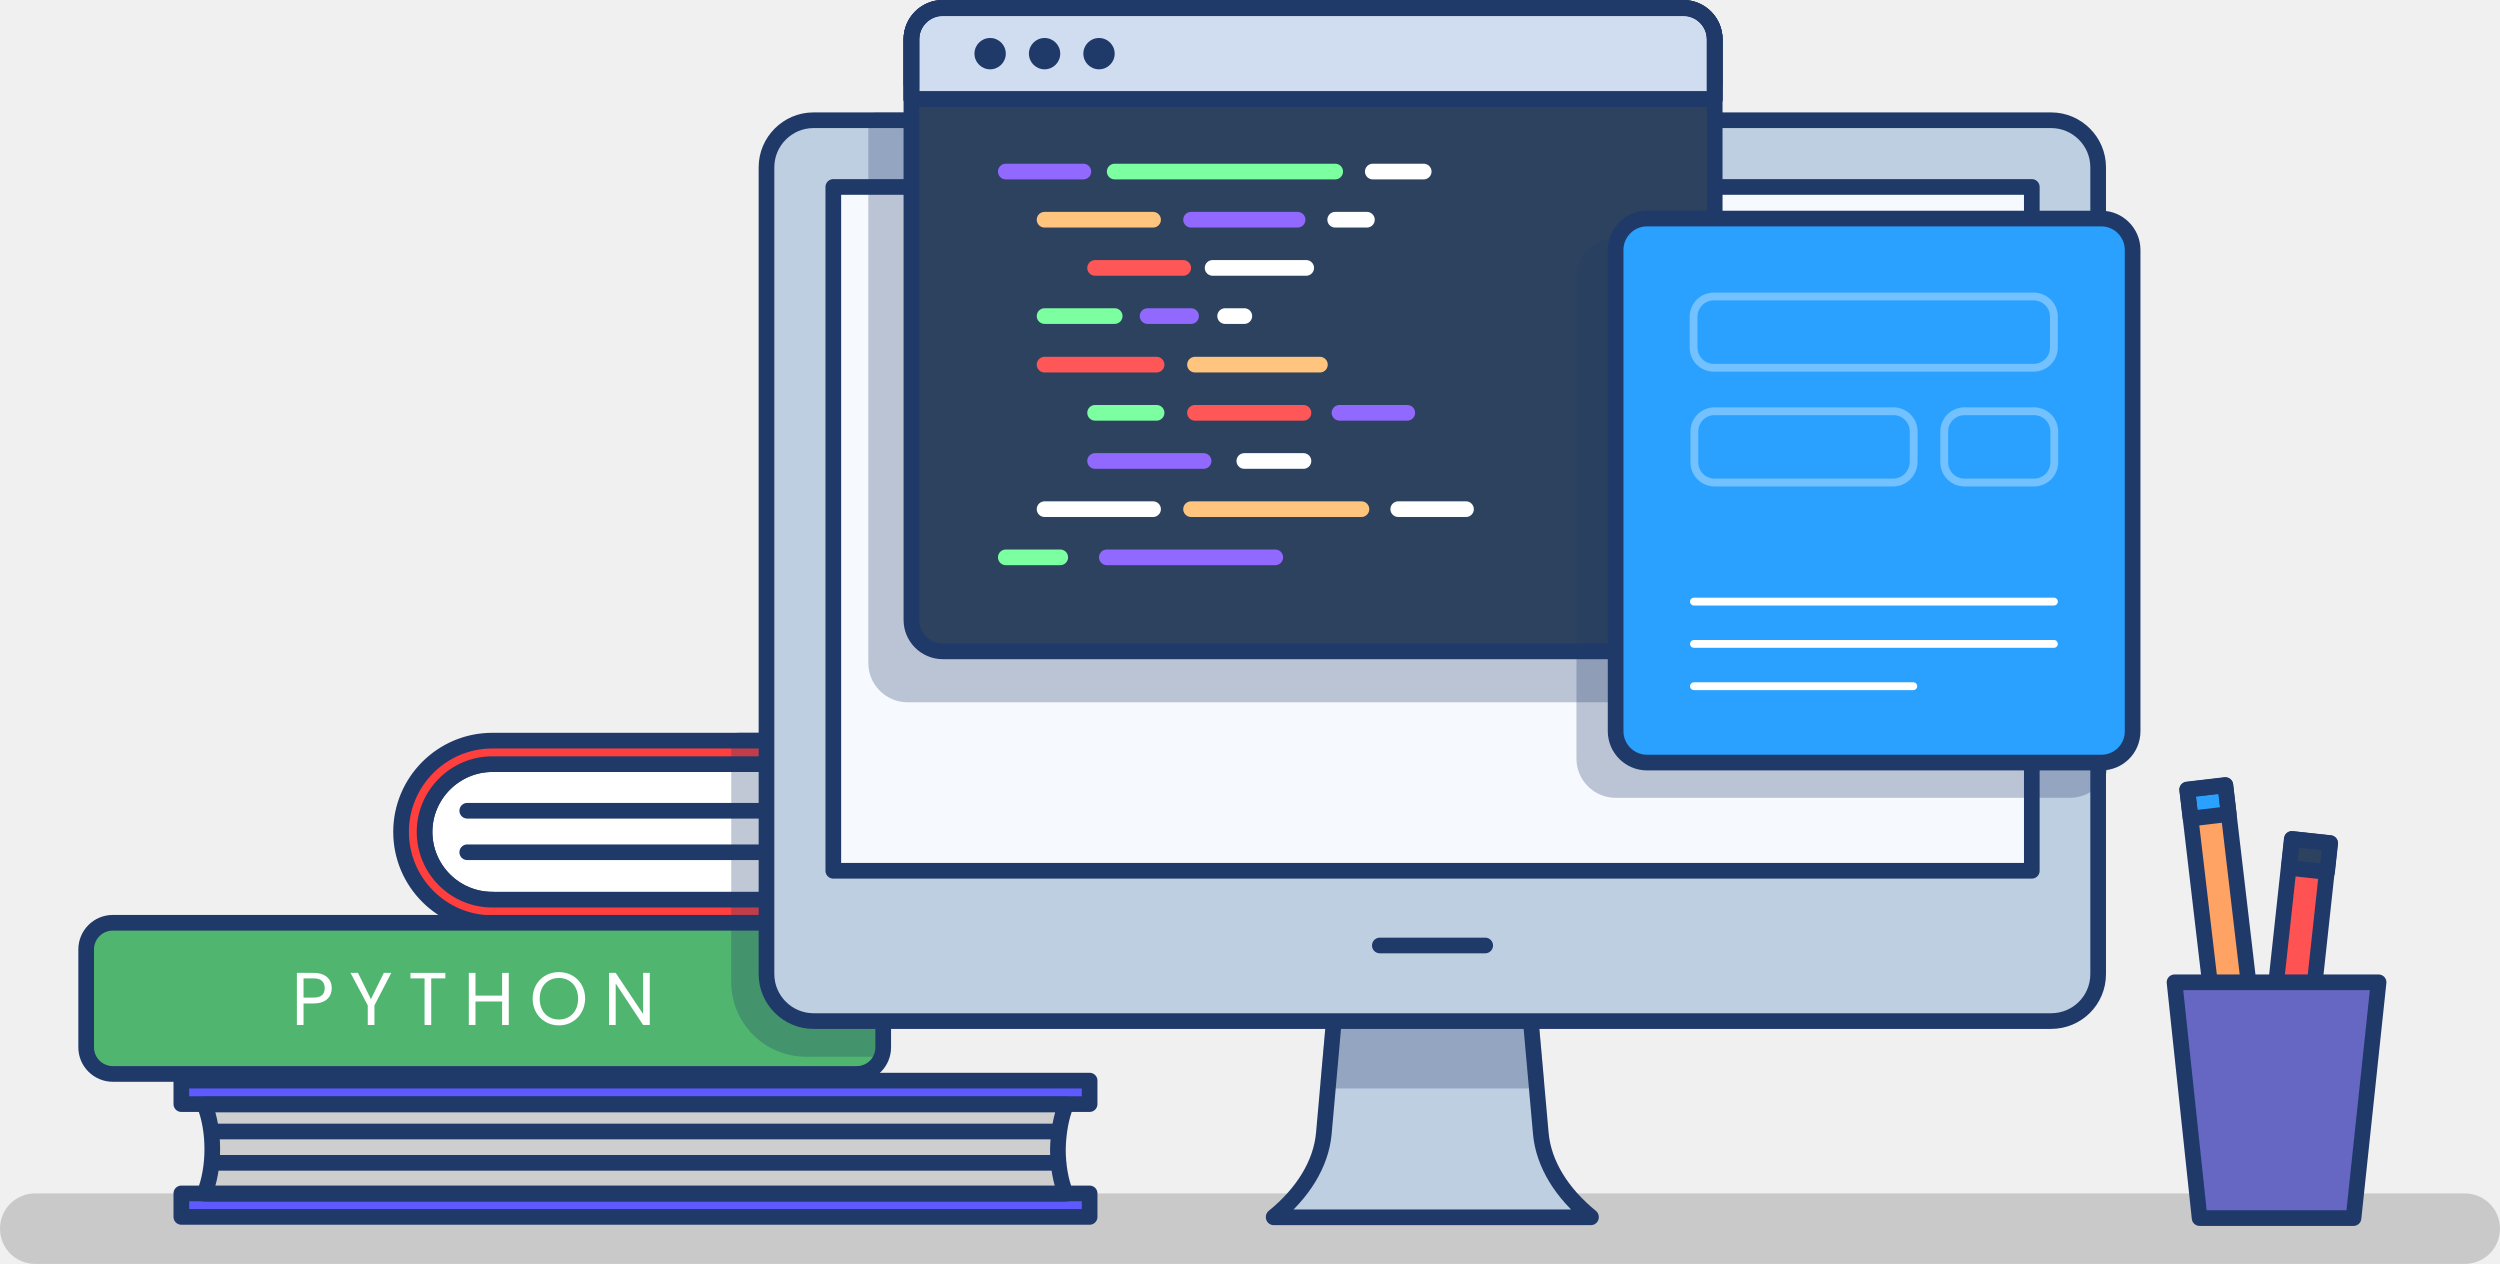
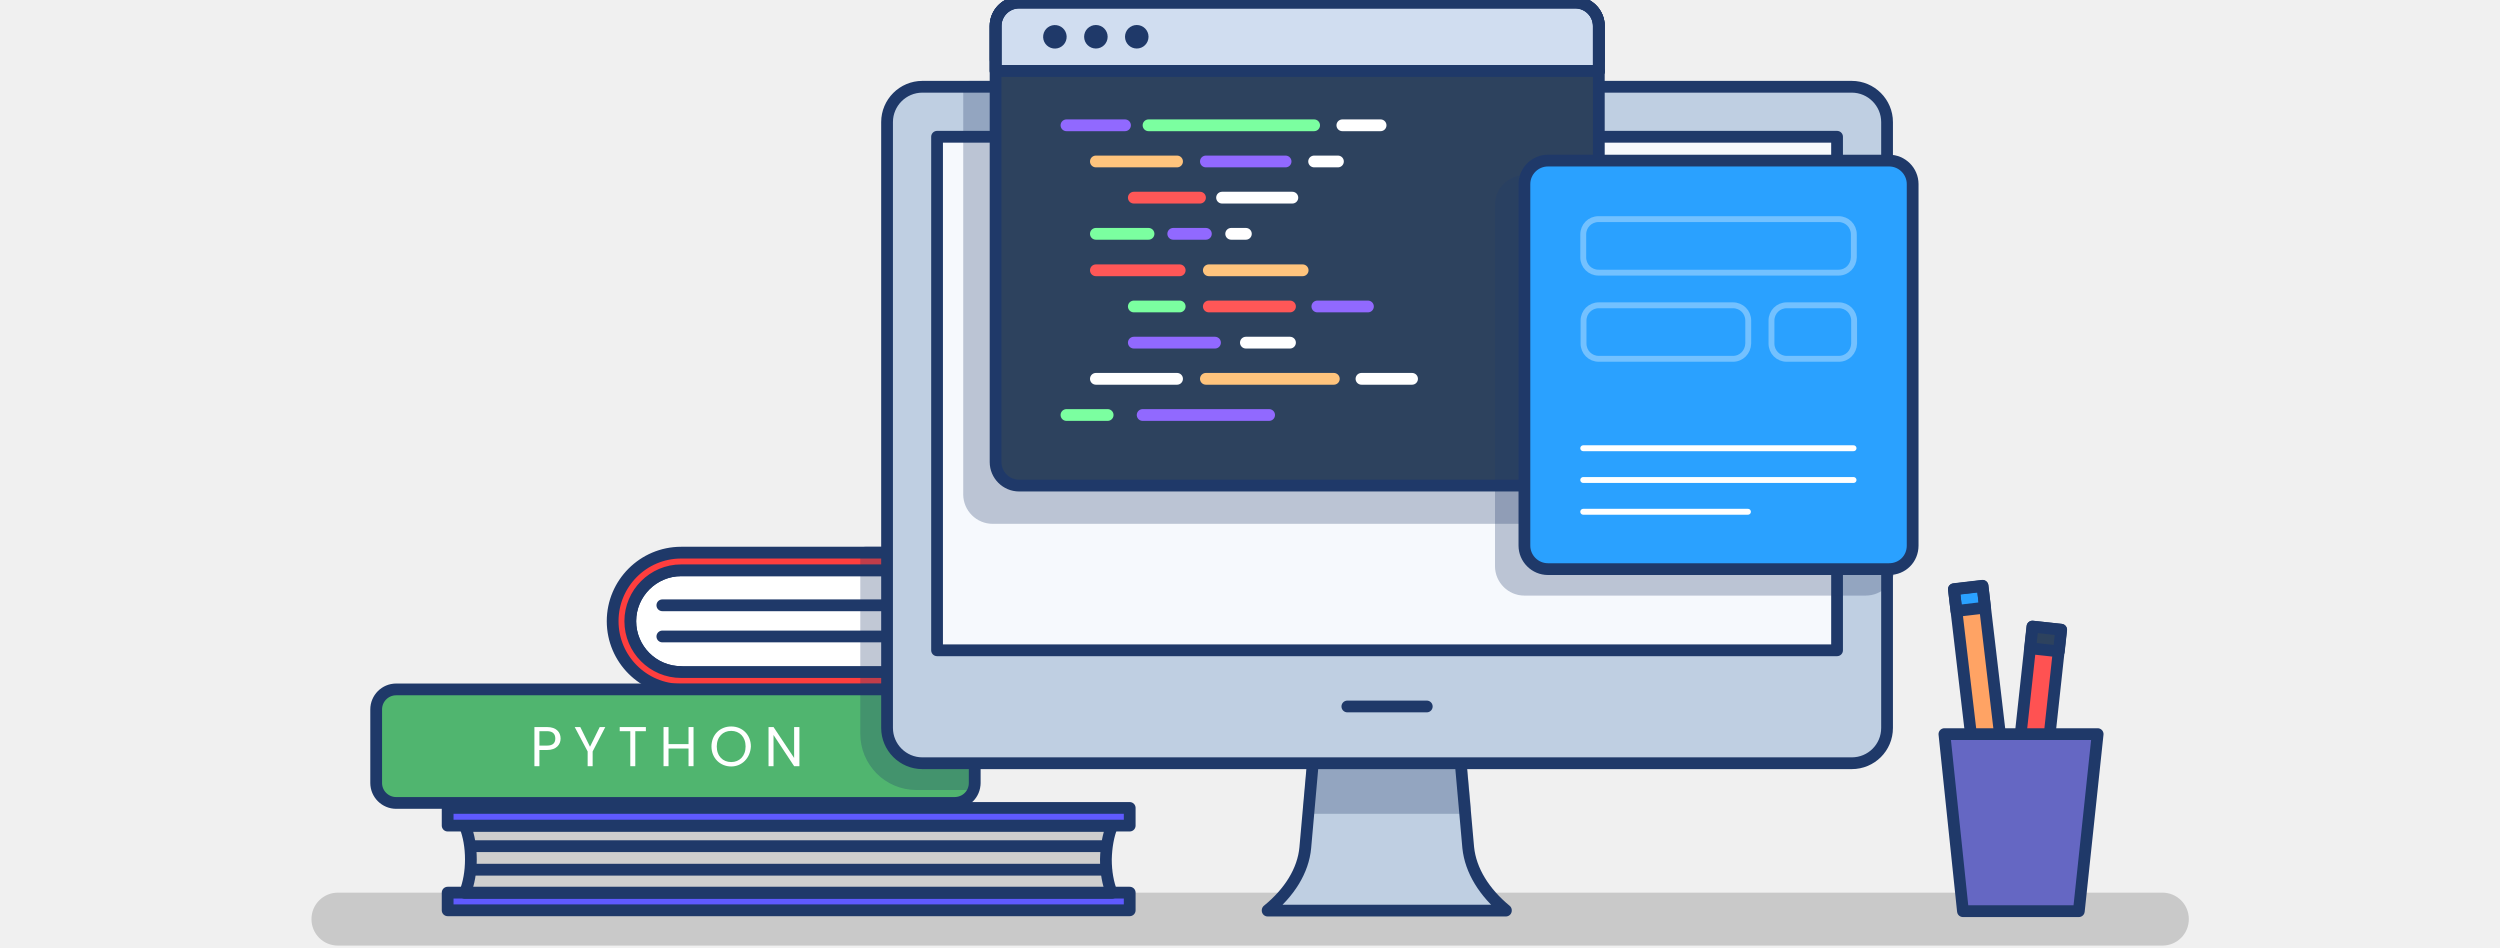
- <svg xmlns="http://www.w3.org/2000/svg" id="uuid-164c73cd-8a0d-44a6-b490-dc631ad8c176" viewBox="0 0 638.3 322.7">
-   <defs>
-     <style>.uuid-7f5d0216-965d-485c-a3b2-6ed6ce1a3950{fill:#f6f9fd;}.uuid-5a3080dc-0bd2-45cc-a1f9-65ebe342ff4c{fill:#ff5252;}.uuid-44d24337-50ec-4ad2-9a8c-292bb1cd5b96{fill:#fff;}.uuid-fc30807b-48b7-4329-89c7-67c7a54837c6{fill:#ffa364;}.uuid-54729a6c-5673-4f99-9722-5a6bc85cc954{fill:#ff3e3e;}.uuid-5e88828d-f19f-4636-850c-585965fec171{fill:#6567c3;}.uuid-b502b6d3-6c84-461b-98cd-b798869d6f9e{fill:#cecece;}.uuid-b612b5d1-c772-4ed0-8f50-ceeff7adf679{fill:#bfcfe2;}.uuid-93da3d3a-1719-46f3-877a-766e7799b9b5{fill:#c9c9c9;}.uuid-24456060-de16-4ad7-9a8f-769024ee15f4{fill:#d0ddf0;}.uuid-544a264b-b9fc-4bfc-bdd9-2892b6ba4fec,.uuid-626b5f98-b470-4e39-b71c-325fd19ab0ad{fill:#1f3969;}.uuid-632ed9ad-f180-4714-976f-27ed29b2a3b1{fill:#2aa1ff;}.uuid-066bd12f-d117-4a64-8bec-1486ef93c146{fill:#2d425e;}.uuid-44c4ea2c-aebe-4236-ae56-7d1344c9f948{fill:#5f5aff;}.uuid-a1c07b0c-8cf8-4734-8f71-94d4b380c5f8{fill:#50b56f;}.uuid-0f2341ff-6be5-4df2-b1f1-d7023d4624e9,.uuid-594a2624-591e-4576-a26a-bdfe956238db{stroke-width:2px;}.uuid-0f2341ff-6be5-4df2-b1f1-d7023d4624e9,.uuid-594a2624-591e-4576-a26a-bdfe956238db,.uuid-ddd57b32-fc8b-4ce3-8ca0-cc1c6b32322c,.uuid-8a085180-663b-4c36-b22e-22d3215be660,.uuid-e6f8d6da-d1d7-4a42-af7f-0cda05ed9ad4,.uuid-c28783b8-0379-4a5f-a100-d414839141d4,.uuid-af57dcac-a855-4573-b9e3-9bb835b77792,.uuid-0e11a5f8-4420-4b29-9a2d-ef592bb3909e,.uuid-64609fbb-3fac-4702-a26e-ff0832db8b0d,.uuid-23b3a987-96e1-4889-abde-82d1268e8386{fill:none;}.uuid-0f2341ff-6be5-4df2-b1f1-d7023d4624e9,.uuid-594a2624-591e-4576-a26a-bdfe956238db,.uuid-ddd57b32-fc8b-4ce3-8ca0-cc1c6b32322c,.uuid-8a085180-663b-4c36-b22e-22d3215be660,.uuid-e6f8d6da-d1d7-4a42-af7f-0cda05ed9ad4,.uuid-c28783b8-0379-4a5f-a100-d414839141d4,.uuid-af57dcac-a855-4573-b9e3-9bb835b77792,.uuid-0e11a5f8-4420-4b29-9a2d-ef592bb3909e,.uuid-64609fbb-3fac-4702-a26e-ff0832db8b0d,.uuid-23b3a987-96e1-4889-abde-82d1268e8386,.uuid-626b5f98-b470-4e39-b71c-325fd19ab0ad{stroke-linecap:round;stroke-linejoin:round;}.uuid-0f2341ff-6be5-4df2-b1f1-d7023d4624e9,.uuid-594a2624-591e-4576-a26a-bdfe956238db,.uuid-e6f8d6da-d1d7-4a42-af7f-0cda05ed9ad4{stroke:#fff;}.uuid-0f2341ff-6be5-4df2-b1f1-d7023d4624e9,.uuid-626b5f98-b470-4e39-b71c-325fd19ab0ad{isolation:isolate;}.uuid-0f2341ff-6be5-4df2-b1f1-d7023d4624e9,.uuid-e86ff662-d45e-410b-8d2f-3fef1b8854c1{opacity:.34;}.uuid-ddd57b32-fc8b-4ce3-8ca0-cc1c6b32322c{stroke:#ffc47d;}.uuid-ddd57b32-fc8b-4ce3-8ca0-cc1c6b32322c,.uuid-8a085180-663b-4c36-b22e-22d3215be660,.uuid-e6f8d6da-d1d7-4a42-af7f-0cda05ed9ad4,.uuid-af57dcac-a855-4573-b9e3-9bb835b77792,.uuid-0e11a5f8-4420-4b29-9a2d-ef592bb3909e,.uuid-64609fbb-3fac-4702-a26e-ff0832db8b0d,.uuid-626b5f98-b470-4e39-b71c-325fd19ab0ad{stroke-width:4px;}.uuid-8a085180-663b-4c36-b22e-22d3215be660{stroke:#ff5757;}.uuid-c28783b8-0379-4a5f-a100-d414839141d4{stroke-width:4px;}.uuid-c28783b8-0379-4a5f-a100-d414839141d4,.uuid-af57dcac-a855-4573-b9e3-9bb835b77792,.uuid-23b3a987-96e1-4889-abde-82d1268e8386,.uuid-626b5f98-b470-4e39-b71c-325fd19ab0ad{stroke:#1f3969;}.uuid-0e11a5f8-4420-4b29-9a2d-ef592bb3909e{stroke:#7bffa0;}.uuid-64609fbb-3fac-4702-a26e-ff0832db8b0d{stroke:#9169ff;}.uuid-23b3a987-96e1-4889-abde-82d1268e8386{stroke-width:4px;}.uuid-626b5f98-b470-4e39-b71c-325fd19ab0ad{opacity:.28;}</style>
-   </defs>
-   <path class="uuid-93da3d3a-1719-46f3-877a-766e7799b9b5" d="M629.3,322.7H9c-5,0-9-4-9-9H0c0-5,4-9,9-9H629.3c5,0,9,4,9,9h0c0,5-4,9-9,9Z" />
+ <svg xmlns="http://www.w3.org/2000/svg" version="1.1" id="uuid-164c73cd-8a0d-44a6-b490-dc631ad8c176" x="0px" y="0px" viewBox="0 0 850 322" style="enable-background:new 0 0 850 322;" xml:space="preserve">
+   <style type="text/css">
+ 	.st0{fill:#C9C9C9;}
+ 	.st1{fill:#CECECE;}
+ 	.st2{fill:#FFFFFF;}
+ 	.st3{fill:none;stroke:#1F3969;stroke-width:4;stroke-linecap:round;stroke-linejoin:round;}
+ 	.st4{fill:#FF3E3E;}
+ 	
+ 		.st5{opacity:0.28;fill:#1F3969;stroke:#1F3969;stroke-width:4;stroke-linecap:round;stroke-linejoin:round;enable-background:new    ;}
+ 	.st6{fill:#50B56F;}
+ 	.st7{fill:#5F5AFF;}
+ 	.st8{fill:#F6F9FD;}
+ 	.st9{fill:#BFCFE2;}
+ 	.st10{fill:#2D425E;}
+ 	.st11{fill:#D0DDF0;}
+ 	.st12{fill:#2AA1FF;}
+ 	
+ 		.st13{opacity:0.34;fill:none;stroke:#FFFFFF;stroke-width:2;stroke-linecap:round;stroke-linejoin:round;enable-background:new    ;}
+ 	.st14{opacity:0.34;}
+ 	.st15{fill:none;stroke:#FFFFFF;stroke-width:2;stroke-linecap:round;stroke-linejoin:round;}
+ 	.st16{fill:#1F3969;}
+ 	.st17{fill:none;stroke:#FFFFFF;stroke-width:4;stroke-linecap:round;stroke-linejoin:round;}
+ 	.st18{fill:none;stroke:#7BFFA0;stroke-width:4;stroke-linecap:round;stroke-linejoin:round;}
+ 	.st19{fill:none;stroke:#9169FF;stroke-width:4;stroke-linecap:round;stroke-linejoin:round;}
+ 	.st20{fill:none;stroke:#FFC47D;stroke-width:4;stroke-linecap:round;stroke-linejoin:round;}
+ 	.st21{fill:none;stroke:#FF5757;stroke-width:4;stroke-linecap:round;stroke-linejoin:round;}
+ 	.st22{fill:#FFA364;}
+ 	.st23{fill:#FF5252;}
+ 	.st24{fill:#6567C3;}
+ </style>
+   <path class="st0" d="M735.2,321.5H114.9c-5,0-9-4-9-9l0,0c0-5,4-9,9-9h620.3c5,0,9,4,9,9l0,0C744.2,317.5,740.2,321.5,735.2,321.5z" />
  <g>
    <g>
-       <path class="uuid-b502b6d3-6c84-461b-98cd-b798869d6f9e" d="M125.7,229.7c-9.6,0-17.3-7.8-17.3-17.3s7.8-17.3,17.3-17.3h98v34.7H125.7v-.1Z" />
-       <path class="uuid-44d24337-50ec-4ad2-9a8c-292bb1cd5b96" d="M229.4,235.7H125.7c-12.9,0-23.3-10.5-23.3-23.3h0c0-12.9,10.5-23.3,23.3-23.3h103.7v46.6h0Z" />
-       <line class="uuid-af57dcac-a855-4573-b9e3-9bb835b77792" x1="119.3" y1="207" x2="223.7" y2="207" />
-       <line class="uuid-af57dcac-a855-4573-b9e3-9bb835b77792" x1="119.3" y1="217.6" x2="223.7" y2="217.6" />
-       <path class="uuid-af57dcac-a855-4573-b9e3-9bb835b77792" d="M125.7,229.7c-9.6,0-17.3-7.8-17.3-17.3s7.8-17.3,17.3-17.3h98v34.7H125.7v-.1Z" />
-       <path class="uuid-54729a6c-5673-4f99-9722-5a6bc85cc954" d="M125.7,229.7c-9.6,0-17.3-7.8-17.3-17.3s7.8-17.3,17.3-17.3h99.7l4-6H125.7c-12.9,0-23.3,10.5-23.3,23.3h0c0,12.9,10.5,23.3,23.3,23.3h103.7l-4-6H125.7Z" />
-       <path class="uuid-af57dcac-a855-4573-b9e3-9bb835b77792" d="M125.7,229.7c-9.6,0-17.3-7.8-17.3-17.3s7.8-17.3,17.3-17.3h99.7l4-6H125.7c-12.9,0-23.3,10.5-23.3,23.3h0c0,12.9,10.5,23.3,23.3,23.3h103.7l-4-6H125.7Z" />
-       <rect class="uuid-626b5f98-b470-4e39-b71c-325fd19ab0ad" x="188.7" y="189" width="18.4" height="46.7" />
+       <path class="st1" d="M231.6,228.5c-9.6,0-17.3-7.8-17.3-17.3s7.8-17.3,17.3-17.3h98v34.7h-98V228.5L231.6,228.5z" />
+       <path class="st2" d="M335.2,234.5H231.6c-12.9,0-23.3-10.5-23.3-23.3l0,0c0-12.9,10.5-23.3,23.3-23.3h103.7V234.5L335.2,234.5    L335.2,234.5z" />
+       <line class="st3" x1="225.2" y1="205.8" x2="329.5" y2="205.8" />
+       <line class="st3" x1="225.2" y1="216.4" x2="329.5" y2="216.4" />
+       <path class="st3" d="M231.6,228.5c-9.6,0-17.3-7.8-17.3-17.3s7.8-17.3,17.3-17.3h98v34.7h-98V228.5L231.6,228.5z" />
+       <path class="st4" d="M231.6,228.5c-9.6,0-17.3-7.8-17.3-17.3s7.8-17.3,17.3-17.3h99.7l4-6H231.6c-12.9,0-23.3,10.5-23.3,23.3l0,0    c0,12.9,10.5,23.3,23.3,23.3h103.7l-4-6H231.6z" />
+       <path class="st3" d="M231.6,228.5c-9.6,0-17.3-7.8-17.3-17.3s7.8-17.3,17.3-17.3h99.7l4-6H231.6c-12.9,0-23.3,10.5-23.3,23.3l0,0    c0,12.9,10.5,23.3,23.3,23.3h103.7l-4-6H231.6z" />
+       <rect x="294.5" y="187.8" class="st5" width="18.4" height="46.7" />
    </g>
    <g>
-       <path class="uuid-a1c07b0c-8cf8-4734-8f71-94d4b380c5f8" d="M218.7,274.2H28.8c-3.7,0-6.8-3-6.8-6.8v-25c0-3.7,3-6.8,6.8-6.8H218.7c3.7,0,6.8,3,6.8,6.8v25c0,3.8-3,6.8-6.8,6.8Z" />
+       <path class="st6" d="M324.5,273H134.7c-3.7,0-6.8-3-6.8-6.8v-25c0-3.7,3-6.8,6.8-6.8h189.9c3.7,0,6.8,3,6.8,6.8v25    C331.4,270,328.4,273,324.5,273z" />
      <g>
-         <path class="uuid-44d24337-50ec-4ad2-9a8c-292bb1cd5b96" d="M80.1,256.2h-2.6v5.5h-1.7v-13.3h4.3c3.1,0,4.6,1.7,4.6,3.9,0,2-1.3,3.9-4.6,3.9Zm0-1.5c2,0,2.8-.9,2.8-2.4s-.8-2.5-2.8-2.5h-2.6v4.9h2.6Z" />
-         <path class="uuid-44d24337-50ec-4ad2-9a8c-292bb1cd5b96" d="M89.5,248.4h1.9l3.3,6.7,3.3-6.7h1.9l-4.3,8.3v5h-1.7v-5l-4.4-8.3Z" />
-         <path class="uuid-44d24337-50ec-4ad2-9a8c-292bb1cd5b96" d="M104.7,248.4h9v1.4h-3.6v11.9h-1.7v-11.9h-3.6v-1.4h-.1Z" />
-         <path class="uuid-44d24337-50ec-4ad2-9a8c-292bb1cd5b96" d="M128.2,255.7h-6.8v6h-1.7v-13.3h1.7v5.8h6.8v-5.8h1.7v13.3h-1.7v-6Z" />
-         <path class="uuid-44d24337-50ec-4ad2-9a8c-292bb1cd5b96" d="M142.7,261.8c-3.7,0-6.7-2.8-6.7-6.8s2.9-6.8,6.7-6.8,6.7,2.8,6.7,6.8c-.1,4-3,6.8-6.7,6.8Zm0-1.5c2.8,0,4.9-2,4.9-5.3s-2.1-5.3-4.9-5.3-4.9,2-4.9,5.3,2.1,5.3,4.9,5.3Z" />
-         <path class="uuid-44d24337-50ec-4ad2-9a8c-292bb1cd5b96" d="M165.9,248.4v13.3h-1.7l-7-10.6v10.6h-1.7v-13.3h1.7l7,10.5v-10.5h1.7Z" />
+         <path class="st2" d="M186,255h-2.6v5.5h-1.7v-13.3h4.3c3.1,0,4.6,1.7,4.6,3.9C190.6,253.1,189.2,255,186,255z M186,253.5     c2,0,2.8-0.9,2.8-2.4s-0.8-2.5-2.8-2.5h-2.6v4.9H186z" />
+         <path class="st2" d="M195.4,247.2h1.9l3.3,6.7l3.3-6.7h1.9l-4.3,8.3v5h-1.7v-5L195.4,247.2L195.4,247.2z" />
+         <path class="st2" d="M210.6,247.2h9v1.4H216v11.9h-1.7v-11.9h-3.6v-1.4C210.7,247.2,210.6,247.2,210.6,247.2z" />
+         <path class="st2" d="M234.1,254.5h-6.8v6h-1.7v-13.3h1.7v5.8h6.8v-5.8h1.7v13.3h-1.7V254.5L234.1,254.5z" />
+         <path class="st2" d="M248.6,260.6c-3.7,0-6.7-2.8-6.7-6.8c0-4,2.9-6.8,6.7-6.8s6.7,2.8,6.7,6.8     C255.1,257.8,252.2,260.6,248.6,260.6z M248.6,259.1c2.8,0,4.9-2,4.9-5.3c0-3.3-2.1-5.3-4.9-5.3s-4.9,2-4.9,5.3     C243.7,257.1,245.8,259.1,248.6,259.1z" />
+         <path class="st2" d="M271.8,247.2v13.3H270l-7-10.6v10.6h-1.7v-13.3h1.7l7,10.5v-10.5L271.8,247.2L271.8,247.2z" />
      </g>
-       <path class="uuid-af57dcac-a855-4573-b9e3-9bb835b77792" d="M218.7,274.2H28.8c-3.7,0-6.8-3-6.8-6.8v-25c0-3.7,3-6.8,6.8-6.8H218.7c3.7,0,6.8,3,6.8,6.8v25c0,3.8-3,6.8-6.8,6.8Z" />
+       <path class="st3" d="M324.5,273H134.7c-3.7,0-6.8-3-6.8-6.8v-25c0-3.7,3-6.8,6.8-6.8h189.9c3.7,0,6.8,3,6.8,6.8v25    C331.4,270,328.4,273,324.5,273z" />
    </g>
-     <path class="uuid-626b5f98-b470-4e39-b71c-325fd19ab0ad" d="M218.7,235.7h-30v15c0,9.4,7.6,17.1,17.1,17.1h19.7v-25.3c0-3.8-3-6.8-6.8-6.8Z" />
-     <path class="uuid-b502b6d3-6c84-461b-98cd-b798869d6f9e" d="M272.2,282H52.2c1.3,3.2,2,7.2,2,11.4s-.7,8.1-2,11.4h219.9c-1.3-3.2-2-7.2-2-11.4,.1-4.3,.8-8.2,2.1-11.4Z" />
-     <rect class="uuid-44c4ea2c-aebe-4236-ae56-7d1344c9f948" x="46.3" y="275.9" width="231.9" height="6" />
-     <rect class="uuid-af57dcac-a855-4573-b9e3-9bb835b77792" x="46.3" y="275.9" width="231.9" height="6" />
-     <rect class="uuid-7f5d0216-965d-485c-a3b2-6ed6ce1a3950" x="46.3" y="304.7" width="231.9" height="6" />
-     <rect class="uuid-44c4ea2c-aebe-4236-ae56-7d1344c9f948" x="46.3" y="304.7" width="231.9" height="6" />
-     <rect class="uuid-af57dcac-a855-4573-b9e3-9bb835b77792" x="46.3" y="304.7" width="231.9" height="6" />
-     <path class="uuid-b612b5d1-c772-4ed0-8f50-ceeff7adf679" d="M393.4,289.4l-3-33.7h-49.4l-3,33.7c-.7,7.8-5.4,15.3-12.8,21.3v.1h81v-.1c-7.4-6-12.1-13.5-12.8-21.3Z" />
-     <polygon class="uuid-626b5f98-b470-4e39-b71c-325fd19ab0ad" points="341 255.7 339.2 275.9 392.2 275.9 390.4 255.7 341 255.7" />
-     <path class="uuid-af57dcac-a855-4573-b9e3-9bb835b77792" d="M393.4,289.4l-3-33.7h-49.4l-3,33.7c-.7,7.8-5.4,15.3-12.8,21.3v.1h81v-.1c-7.4-6-12.1-13.5-12.8-21.3Z" />
-     <path class="uuid-44d24337-50ec-4ad2-9a8c-292bb1cd5b96" d="M523.7,260.7H207.7c-6.6,0-12-5.4-12-12V42.7c0-6.6,5.4-12,12-12h316c6.6,0,12,5.4,12,12V248.7c0,6.7-5.4,12-12,12Z" />
-     <path class="uuid-b612b5d1-c772-4ed0-8f50-ceeff7adf679" d="M523.7,260.7H207.7c-6.6,0-12-5.4-12-12V42.7c0-6.6,5.4-12,12-12h316c6.6,0,12,5.4,12,12V248.7c0,6.7-5.4,12-12,12Z" />
-     <path class="uuid-af57dcac-a855-4573-b9e3-9bb835b77792" d="M523.7,260.7H207.7c-6.6,0-12-5.4-12-12V42.7c0-6.6,5.4-12,12-12h316c6.6,0,12,5.4,12,12V248.7c0,6.7-5.4,12-12,12Z" />
-     <rect class="uuid-7f5d0216-965d-485c-a3b2-6ed6ce1a3950" x="212.76" y="47.73" width="306" height="174.6" />
-     <path class="uuid-626b5f98-b470-4e39-b71c-325fd19ab0ad" d="M223.7,30.7V169.3c0,4.4,3.6,8,8,8h189.1c4.4,0,8-3.6,8-8V30.7H223.7Z" />
-     <rect class="uuid-af57dcac-a855-4573-b9e3-9bb835b77792" x="212.76" y="47.73" width="306" height="174.6" />
-     <line class="uuid-af57dcac-a855-4573-b9e3-9bb835b77792" x1="352.3" y1="241.4" x2="379.2" y2="241.4" />
-     <path class="uuid-066bd12f-d117-4a64-8bec-1486ef93c146" d="M429.8,166.3H240.7c-4.4,0-8-3.6-8-8V10.1c0-4.4,3.6-8,8-8h189.1c4.4,0,8,3.6,8,8V158.4c0,4.4-3.6,7.9-8,7.9Z" />
-     <path class="uuid-af57dcac-a855-4573-b9e3-9bb835b77792" d="M437.8,21.5H232.7V10c0-4.4,3.6-8,8-8h189.1c4.4,0,8,3.6,8,8v11.5Z" />
-     <path class="uuid-24456060-de16-4ad7-9a8f-769024ee15f4" d="M437.8,25.3H232.7V10c0-4.4,3.6-8,8-8h189.1c4.4,0,8,3.6,8,8v15.3Z" />
-     <path class="uuid-af57dcac-a855-4573-b9e3-9bb835b77792" d="M437.8,25.3H232.7V10c0-4.4,3.6-8,8-8h189.1c4.4,0,8,3.6,8,8v15.3Z" />
-     <path class="uuid-af57dcac-a855-4573-b9e3-9bb835b77792" d="M437.8,25.3H232.7V10c0-4.4,3.6-8,8-8h189.1c4.4,0,8,3.6,8,8v15.3Z" />
-     <path class="uuid-af57dcac-a855-4573-b9e3-9bb835b77792" d="M429.8,166.3H240.7c-4.4,0-8-3.6-8-8V10.1c0-4.4,3.6-8,8-8h189.1c4.4,0,8,3.6,8,8V158.4c0,4.4-3.6,7.9-8,7.9Z" />
+     <path class="st5" d="M324.5,234.5h-30v15c0,9.4,7.6,17.1,17.1,17.1h19.7v-25.3C331.4,237.5,328.4,234.5,324.5,234.5L324.5,234.5z" />
+     <path class="st1" d="M378.1,280.8h-220c1.3,3.2,2,7.2,2,11.4s-0.7,8.1-2,11.4H378c-1.3-3.2-2-7.2-2-11.4   C376.1,287.9,376.8,284,378.1,280.8z" />
+     <rect x="152.2" y="274.7" class="st7" width="231.9" height="6" />
+     <rect x="152.2" y="274.7" class="st3" width="231.9" height="6" />
+     <rect x="152.2" y="303.5" class="st8" width="231.9" height="6" />
+     <rect x="152.2" y="303.5" class="st7" width="231.9" height="6" />
+     <rect x="152.2" y="303.5" class="st3" width="231.9" height="6" />
+     <path class="st9" d="M499.2,288.2l-3-33.7h-49.4l-3,33.7c-0.7,7.8-5.4,15.3-12.8,21.3v0.1h81v-0.1C504.7,303.5,500,296,499.2,288.2   L499.2,288.2z" />
+     <polygon class="st5" points="446.9,254.5 445.1,274.7 498.1,274.7 496.2,254.5  " />
+     <path class="st3" d="M499.2,288.2l-3-33.7h-49.4l-3,33.7c-0.7,7.8-5.4,15.3-12.8,21.3v0.1h81v-0.1C504.7,303.5,500,296,499.2,288.2   L499.2,288.2z" />
+     <path class="st2" d="M629.6,259.5h-316c-6.6,0-12-5.4-12-12v-206c0-6.6,5.4-12,12-12h316c6.6,0,12,5.4,12,12v206   C641.6,254.2,636.2,259.5,629.6,259.5z" />
+     <path class="st9" d="M629.6,259.5h-316c-6.6,0-12-5.4-12-12v-206c0-6.6,5.4-12,12-12h316c6.6,0,12,5.4,12,12v206   C641.6,254.2,636.2,259.5,629.6,259.5z" />
+     <path class="st3" d="M629.6,259.5h-316c-6.6,0-12-5.4-12-12v-206c0-6.6,5.4-12,12-12h316c6.6,0,12,5.4,12,12v206   C641.6,254.2,636.2,259.5,629.6,259.5z" />
+     <rect x="318.6" y="46.5" class="st8" width="306" height="174.6" />
+     <path class="st5" d="M329.5,29.5v138.6c0,4.4,3.6,8,8,8h189.1c4.4,0,8-3.6,8-8V29.5H329.5z" />
+     <rect x="318.6" y="46.5" class="st3" width="306" height="174.6" />
+     <line class="st3" x1="458.1" y1="240.2" x2="485.1" y2="240.2" />
+     <path class="st10" d="M535.7,165.1H346.5c-4.4,0-8-3.6-8-8V8.9c0-4.4,3.6-8,8-8h189.1c4.4,0,8,3.6,8,8v148.3   C543.7,161.6,540,165.1,535.7,165.1L535.7,165.1z" />
+     <path class="st3" d="M543.7,20.3H338.5V8.8c0-4.4,3.6-8,8-8h189.1c4.4,0,8,3.6,8,8V20.3z" />
+     <path class="st11" d="M543.7,24.1H338.5V8.8c0-4.4,3.6-8,8-8h189.1c4.4,0,8,3.6,8,8V24.1z" />
+     <path class="st3" d="M543.7,24.1H338.5V8.8c0-4.4,3.6-8,8-8h189.1c4.4,0,8,3.6,8,8V24.1z" />
+     <path class="st3" d="M543.7,24.1H338.5V8.8c0-4.4,3.6-8,8-8h189.1c4.4,0,8,3.6,8,8V24.1z" />
+     <path class="st3" d="M535.7,165.1H346.5c-4.4,0-8-3.6-8-8V8.9c0-4.4,3.6-8,8-8h189.1c4.4,0,8,3.6,8,8v148.3   C543.7,161.6,540,165.1,535.7,165.1L535.7,165.1z" />
    <g>
-       <path class="uuid-626b5f98-b470-4e39-b71c-325fd19ab0ad" d="M528.5,201.7h-116c-4.4,0-8-3.6-8-8V70.8c0-4.4,3.6-8,8-8h116c4.4,0,8,3.6,8,8v122.9c0,4.5-3.6,8-8,8Z" />
-       <path class="uuid-632ed9ad-f180-4714-976f-27ed29b2a3b1" d="M536.5,194.7h-116c-4.4,0-8-3.6-8-8V63.8c0-4.4,3.6-8,8-8h116c4.4,0,8,3.6,8,8v122.9c0,4.5-3.6,8-8,8Z" />
-       <path class="uuid-af57dcac-a855-4573-b9e3-9bb835b77792" d="M536.5,194.7h-116c-4.4,0-8-3.6-8-8V63.8c0-4.4,3.6-8,8-8h116c4.4,0,8,3.6,8,8v122.9c0,4.5-3.6,8-8,8Z" />
-       <path class="uuid-0f2341ff-6be5-4df2-b1f1-d7023d4624e9" d="M519.2,93.9h-81.6c-2.9,0-5.2-2.3-5.2-5.2v-7.8c0-2.9,2.3-5.2,5.2-5.2h81.6c2.9,0,5.2,2.3,5.2,5.2v7.8c0,2.9-2.3,5.2-5.2,5.2Z" />
-       <g class="uuid-e86ff662-d45e-410b-8d2f-3fef1b8854c1">
-         <path class="uuid-594a2624-591e-4576-a26a-bdfe956238db" d="M483.4,123.2h-45.6c-2.9,0-5.2-2.3-5.2-5.2v-7.8c0-2.9,2.3-5.2,5.2-5.2h45.6c2.9,0,5.2,2.3,5.2,5.2v7.8c-.1,2.9-2.4,5.2-5.2,5.2Z" />
-         <path class="uuid-594a2624-591e-4576-a26a-bdfe956238db" d="M519.3,123.2h-17.7c-2.9,0-5.2-2.3-5.2-5.2v-7.8c0-2.9,2.3-5.2,5.2-5.2h17.7c2.9,0,5.2,2.3,5.2,5.2v7.8c0,2.9-2.3,5.2-5.2,5.2Z" />
+       <path class="st5" d="M634.3,200.5h-116c-4.4,0-8-3.6-8-8V69.6c0-4.4,3.6-8,8-8h116c4.4,0,8,3.6,8,8v122.9    C642.3,197,638.8,200.5,634.3,200.5L634.3,200.5z" />
+       <path class="st12" d="M642.3,193.5h-116c-4.4,0-8-3.6-8-8V62.6c0-4.4,3.6-8,8-8h116c4.4,0,8,3.6,8,8v122.9    C650.3,190,646.8,193.5,642.3,193.5z" />
+       <path class="st3" d="M642.3,193.5h-116c-4.4,0-8-3.6-8-8V62.6c0-4.4,3.6-8,8-8h116c4.4,0,8,3.6,8,8v122.9    C650.3,190,646.8,193.5,642.3,193.5z" />
+       <path class="st13" d="M625.1,92.7h-81.6c-2.9,0-5.2-2.3-5.2-5.2v-7.8c0-2.9,2.3-5.2,5.2-5.2h81.6c2.9,0,5.2,2.3,5.2,5.2v7.8    C630.2,90.4,628,92.7,625.1,92.7z" />
+       <g class="st14">
+         <path class="st15" d="M589.2,122h-45.6c-2.9,0-5.2-2.3-5.2-5.2V109c0-2.9,2.3-5.2,5.2-5.2h45.6c2.9,0,5.2,2.3,5.2,5.2v7.8     C594.3,119.7,592.1,122,589.2,122z" />
+         <path class="st15" d="M625.2,122h-17.7c-2.9,0-5.2-2.3-5.2-5.2V109c0-2.9,2.3-5.2,5.2-5.2h17.7c2.9,0,5.2,2.3,5.2,5.2v7.8     C630.3,119.7,628.1,122,625.2,122z" />
      </g>
      <g>
-         <line class="uuid-594a2624-591e-4576-a26a-bdfe956238db" x1="432.5" y1="153.6" x2="524.4" y2="153.6" />
-         <line class="uuid-594a2624-591e-4576-a26a-bdfe956238db" x1="432.5" y1="164.4" x2="524.4" y2="164.4" />
-         <line class="uuid-594a2624-591e-4576-a26a-bdfe956238db" x1="432.5" y1="175.2" x2="488.5" y2="175.2" />
+         <line class="st15" x1="538.3" y1="152.4" x2="630.2" y2="152.4" />
+         <line class="st15" x1="538.3" y1="163.2" x2="630.2" y2="163.2" />
+         <line class="st15" x1="538.3" y1="174" x2="594.3" y2="174" />
      </g>
    </g>
-     <circle class="uuid-544a264b-b9fc-4bfc-bdd9-2892b6ba4fec" cx="252.8" cy="13.7" r="4" />
-     <circle class="uuid-544a264b-b9fc-4bfc-bdd9-2892b6ba4fec" cx="266.7" cy="13.7" r="4" />
-     <circle class="uuid-544a264b-b9fc-4bfc-bdd9-2892b6ba4fec" cx="280.6" cy="13.7" r="4" />
+     <ellipse transform="matrix(0.1514 -0.9885 0.9885 0.1514 292.0135 365.1009)" class="st16" cx="358.6" cy="12.5" rx="4" ry="4" />
+     <circle class="st16" cx="372.6" cy="12.5" r="4" />
+     <circle class="st16" cx="386.5" cy="12.5" r="4" />
    <g>
-       <line class="uuid-e6f8d6da-d1d7-4a42-af7f-0cda05ed9ad4" x1="350.5" y1="43.8" x2="363.5" y2="43.8" />
-       <line class="uuid-0e11a5f8-4420-4b29-9a2d-ef592bb3909e" x1="284.6" y1="43.8" x2="340.9" y2="43.8" />
-       <line class="uuid-64609fbb-3fac-4702-a26e-ff0832db8b0d" x1="256.8" y1="43.8" x2="276.6" y2="43.8" />
+       <line class="st17" x1="456.4" y1="42.6" x2="469.4" y2="42.6" />
+       <line class="st18" x1="390.5" y1="42.6" x2="446.8" y2="42.6" />
+       <line class="st19" x1="362.6" y1="42.6" x2="382.5" y2="42.6" />
    </g>
    <g>
-       <line class="uuid-64609fbb-3fac-4702-a26e-ff0832db8b0d" x1="282.6" y1="142.3" x2="325.6" y2="142.3" />
-       <line class="uuid-0e11a5f8-4420-4b29-9a2d-ef592bb3909e" x1="256.8" y1="142.3" x2="270.7" y2="142.3" />
+       <line class="st19" x1="388.5" y1="141.1" x2="431.5" y2="141.1" />
+       <line class="st18" x1="362.6" y1="141.1" x2="376.6" y2="141.1" />
    </g>
    <g>
-       <line class="uuid-e6f8d6da-d1d7-4a42-af7f-0cda05ed9ad4" x1="340.9" y1="56.1" x2="349" y2="56.1" />
-       <line class="uuid-64609fbb-3fac-4702-a26e-ff0832db8b0d" x1="304.1" y1="56.1" x2="331.3" y2="56.1" />
-       <line class="uuid-ddd57b32-fc8b-4ce3-8ca0-cc1c6b32322c" x1="266.7" y1="56.1" x2="294.4" y2="56.1" />
+       <line class="st17" x1="446.8" y1="54.9" x2="454.9" y2="54.9" />
+       <line class="st19" x1="410" y1="54.9" x2="437.1" y2="54.9" />
+       <line class="st20" x1="372.6" y1="54.9" x2="400.2" y2="54.9" />
    </g>
    <g>
-       <line class="uuid-e6f8d6da-d1d7-4a42-af7f-0cda05ed9ad4" x1="309.6" y1="68.4" x2="333.5" y2="68.4" />
-       <line class="uuid-8a085180-663b-4c36-b22e-22d3215be660" x1="279.6" y1="68.4" x2="302.1" y2="68.4" />
+       <line class="st17" x1="415.5" y1="67.2" x2="439.4" y2="67.2" />
+       <line class="st21" x1="385.5" y1="67.2" x2="408" y2="67.2" />
    </g>
    <g>
-       <line class="uuid-e6f8d6da-d1d7-4a42-af7f-0cda05ed9ad4" x1="312.8" y1="80.7" x2="317.7" y2="80.7" />
-       <line class="uuid-64609fbb-3fac-4702-a26e-ff0832db8b0d" x1="293" y1="80.7" x2="304.1" y2="80.7" />
-       <line class="uuid-0e11a5f8-4420-4b29-9a2d-ef592bb3909e" x1="266.7" y1="80.7" x2="284.6" y2="80.7" />
+       <line class="st17" x1="418.6" y1="79.5" x2="423.6" y2="79.5" />
+       <line class="st19" x1="398.9" y1="79.5" x2="410" y2="79.5" />
+       <line class="st18" x1="372.6" y1="79.5" x2="390.5" y2="79.5" />
    </g>
    <g>
-       <line class="uuid-ddd57b32-fc8b-4ce3-8ca0-cc1c6b32322c" x1="305.1" y1="93.1" x2="337" y2="93.1" />
-       <line class="uuid-8a085180-663b-4c36-b22e-22d3215be660" x1="266.7" y1="93.1" x2="295.3" y2="93.1" />
+       <line class="st20" x1="411" y1="91.9" x2="442.9" y2="91.9" />
+       <line class="st21" x1="372.6" y1="91.9" x2="401.1" y2="91.9" />
    </g>
    <g>
-       <line class="uuid-64609fbb-3fac-4702-a26e-ff0832db8b0d" x1="342" y1="105.4" x2="359.3" y2="105.4" />
-       <line class="uuid-8a085180-663b-4c36-b22e-22d3215be660" x1="305.1" y1="105.4" x2="332.8" y2="105.4" />
-       <line class="uuid-0e11a5f8-4420-4b29-9a2d-ef592bb3909e" x1="279.6" y1="105.4" x2="295.3" y2="105.4" />
+       <line class="st19" x1="447.9" y1="104.2" x2="465.1" y2="104.2" />
+       <line class="st21" x1="411" y1="104.2" x2="438.6" y2="104.2" />
+       <line class="st18" x1="385.5" y1="104.2" x2="401.1" y2="104.2" />
    </g>
    <g>
-       <line class="uuid-e6f8d6da-d1d7-4a42-af7f-0cda05ed9ad4" x1="317.7" y1="117.7" x2="332.8" y2="117.7" />
-       <line class="uuid-64609fbb-3fac-4702-a26e-ff0832db8b0d" x1="279.6" y1="117.7" x2="307.3" y2="117.7" />
+       <line class="st17" x1="423.6" y1="116.5" x2="438.6" y2="116.5" />
+       <line class="st19" x1="385.5" y1="116.5" x2="413.1" y2="116.5" />
    </g>
    <g>
-       <line class="uuid-e6f8d6da-d1d7-4a42-af7f-0cda05ed9ad4" x1="357" y1="130" x2="374.3" y2="130" />
-       <line class="uuid-ddd57b32-fc8b-4ce3-8ca0-cc1c6b32322c" x1="304.1" y1="130" x2="347.6" y2="130" />
-       <line class="uuid-e6f8d6da-d1d7-4a42-af7f-0cda05ed9ad4" x1="266.7" y1="130" x2="294.4" y2="130" />
+       <line class="st17" x1="462.9" y1="128.8" x2="480.1" y2="128.8" />
+       <line class="st20" x1="410" y1="128.8" x2="453.5" y2="128.8" />
+       <line class="st17" x1="372.6" y1="128.8" x2="400.2" y2="128.8" />
    </g>
-     <line class="uuid-af57dcac-a855-4573-b9e3-9bb835b77792" x1="54.7" y1="288.9" x2="270.2" y2="288.9" />
-     <line class="uuid-af57dcac-a855-4573-b9e3-9bb835b77792" x1="54.7" y1="296.9" x2="270.2" y2="296.9" />
-     <path class="uuid-af57dcac-a855-4573-b9e3-9bb835b77792" d="M272.2,282H52.2c1.3,3.2,2,7.2,2,11.4s-.7,8.1-2,11.4h219.9c-1.3-3.2-2-7.2-2-11.4,.1-4.3,.8-8.2,2.1-11.4Z" />
+     <line class="st3" x1="160.6" y1="287.7" x2="376.1" y2="287.7" />
+     <line class="st3" x1="160.6" y1="295.7" x2="376.1" y2="295.7" />
+     <path class="st3" d="M378.1,280.8h-220c1.3,3.2,2,7.2,2,11.4s-0.7,8.1-2,11.4H378c-1.3-3.2-2-7.2-2-11.4   C376.1,287.9,376.8,284,378.1,280.8z" />
  </g>
  <g>
    <g>
-       <rect class="uuid-fc30807b-48b7-4329-89c7-67c7a54837c6" x="562.62" y="200.79" width="9.8" height="72.6" transform="translate(-23.77 67.79) rotate(-6.7)" />
-       <rect class="uuid-632ed9ad-f180-4714-976f-27ed29b2a3b1" x="558.83" y="201.09" width="9.8" height="7.4" transform="translate(-20.03 67.13) rotate(-6.7)" />
-       <rect class="uuid-c28783b8-0379-4a5f-a100-d414839141d4" x="558.83" y="201.09" width="9.8" height="7.4" transform="translate(-20.03 67.13) rotate(-6.7)" />
-       <rect class="uuid-c28783b8-0379-4a5f-a100-d414839141d4" x="562.62" y="200.79" width="9.8" height="72.6" transform="translate(-23.77 67.79) rotate(-6.7)" />
+       <rect x="668.5" y="199.5" transform="matrix(0.9932 -0.1167 0.1167 0.9932 -22.9148 80.1749)" class="st22" width="9.8" height="72.6" />
+       <rect x="664.7" y="199.8" transform="matrix(0.9932 -0.1167 0.1167 0.9932 -19.1726 79.5119)" class="st12" width="9.8" height="7.4" />
+       <rect x="664.7" y="199.8" transform="matrix(0.9932 -0.1167 0.1167 0.9932 -19.1726 79.5119)" class="st3" width="9.8" height="7.4" />
+       <rect x="668.5" y="199.5" transform="matrix(0.9932 -0.1167 0.1167 0.9932 -22.9148 80.1749)" class="st3" width="9.8" height="72.6" />
    </g>
    <g>
-       <rect class="uuid-5a3080dc-0bd2-45cc-a1f9-65ebe342ff4c" x="549.75" y="245.9" width="72.6" height="9.8" transform="translate(273.36 806.29) rotate(-83.79)" />
-       <rect class="uuid-23b3a987-96e1-4889-abde-82d1268e8386" x="549.75" y="245.9" width="72.6" height="9.8" transform="translate(273.36 806.29) rotate(-83.79)" />
-       <rect class="uuid-066bd12f-d117-4a64-8bec-1486ef93c146" x="585.94" y="213.51" width="7.4" height="9.8" transform="translate(308.77 780.98) rotate(-83.79)" />
-       <rect class="uuid-23b3a987-96e1-4889-abde-82d1268e8386" x="585.94" y="213.51" width="7.4" height="9.8" transform="translate(308.77 780.98) rotate(-83.79)" />
+       <rect x="655.6" y="244.7" transform="matrix(0.1082 -0.9941 0.9941 0.1082 368.9656 910.4583)" class="st23" width="72.6" height="9.8" />
+       <rect x="655.6" y="244.7" transform="matrix(0.1082 -0.9941 0.9941 0.1082 368.9656 910.4583)" class="st3" width="72.6" height="9.8" />
+       <rect x="691.8" y="212.3" transform="matrix(0.1082 -0.9941 0.9941 0.1082 404.3674 885.1558)" class="st10" width="7.4" height="9.8" />
+       <rect x="691.8" y="212.3" transform="matrix(0.1082 -0.9941 0.9941 0.1082 404.3674 885.1558)" class="st3" width="7.4" height="9.8" />
    </g>
-     <polygon class="uuid-5e88828d-f19f-4636-850c-585965fec171" points="600.9 311 561.6 311 555.2 250.8 607.3 250.8 600.9 311" />
-     <polygon class="uuid-5e88828d-f19f-4636-850c-585965fec171" points="555.2 250.8 555.3 251.9 595 251.9 588.7 311 600.9 311 607.3 250.8 555.2 250.8" />
-     <polygon class="uuid-af57dcac-a855-4573-b9e3-9bb835b77792" points="600.9 311 561.6 311 555.2 250.8 607.3 250.8 600.9 311" />
+     <polygon class="st24" points="706.8,309.8 667.4,309.8 661.1,249.6 713.2,249.6  " />
+     <polygon class="st24" points="661.1,249.6 661.2,250.7 700.8,250.7 694.6,309.8 706.8,309.8 713.2,249.6  " />
+     <polygon class="st3" points="706.8,309.8 667.4,309.8 661.1,249.6 713.2,249.6  " />
  </g>
</svg>
